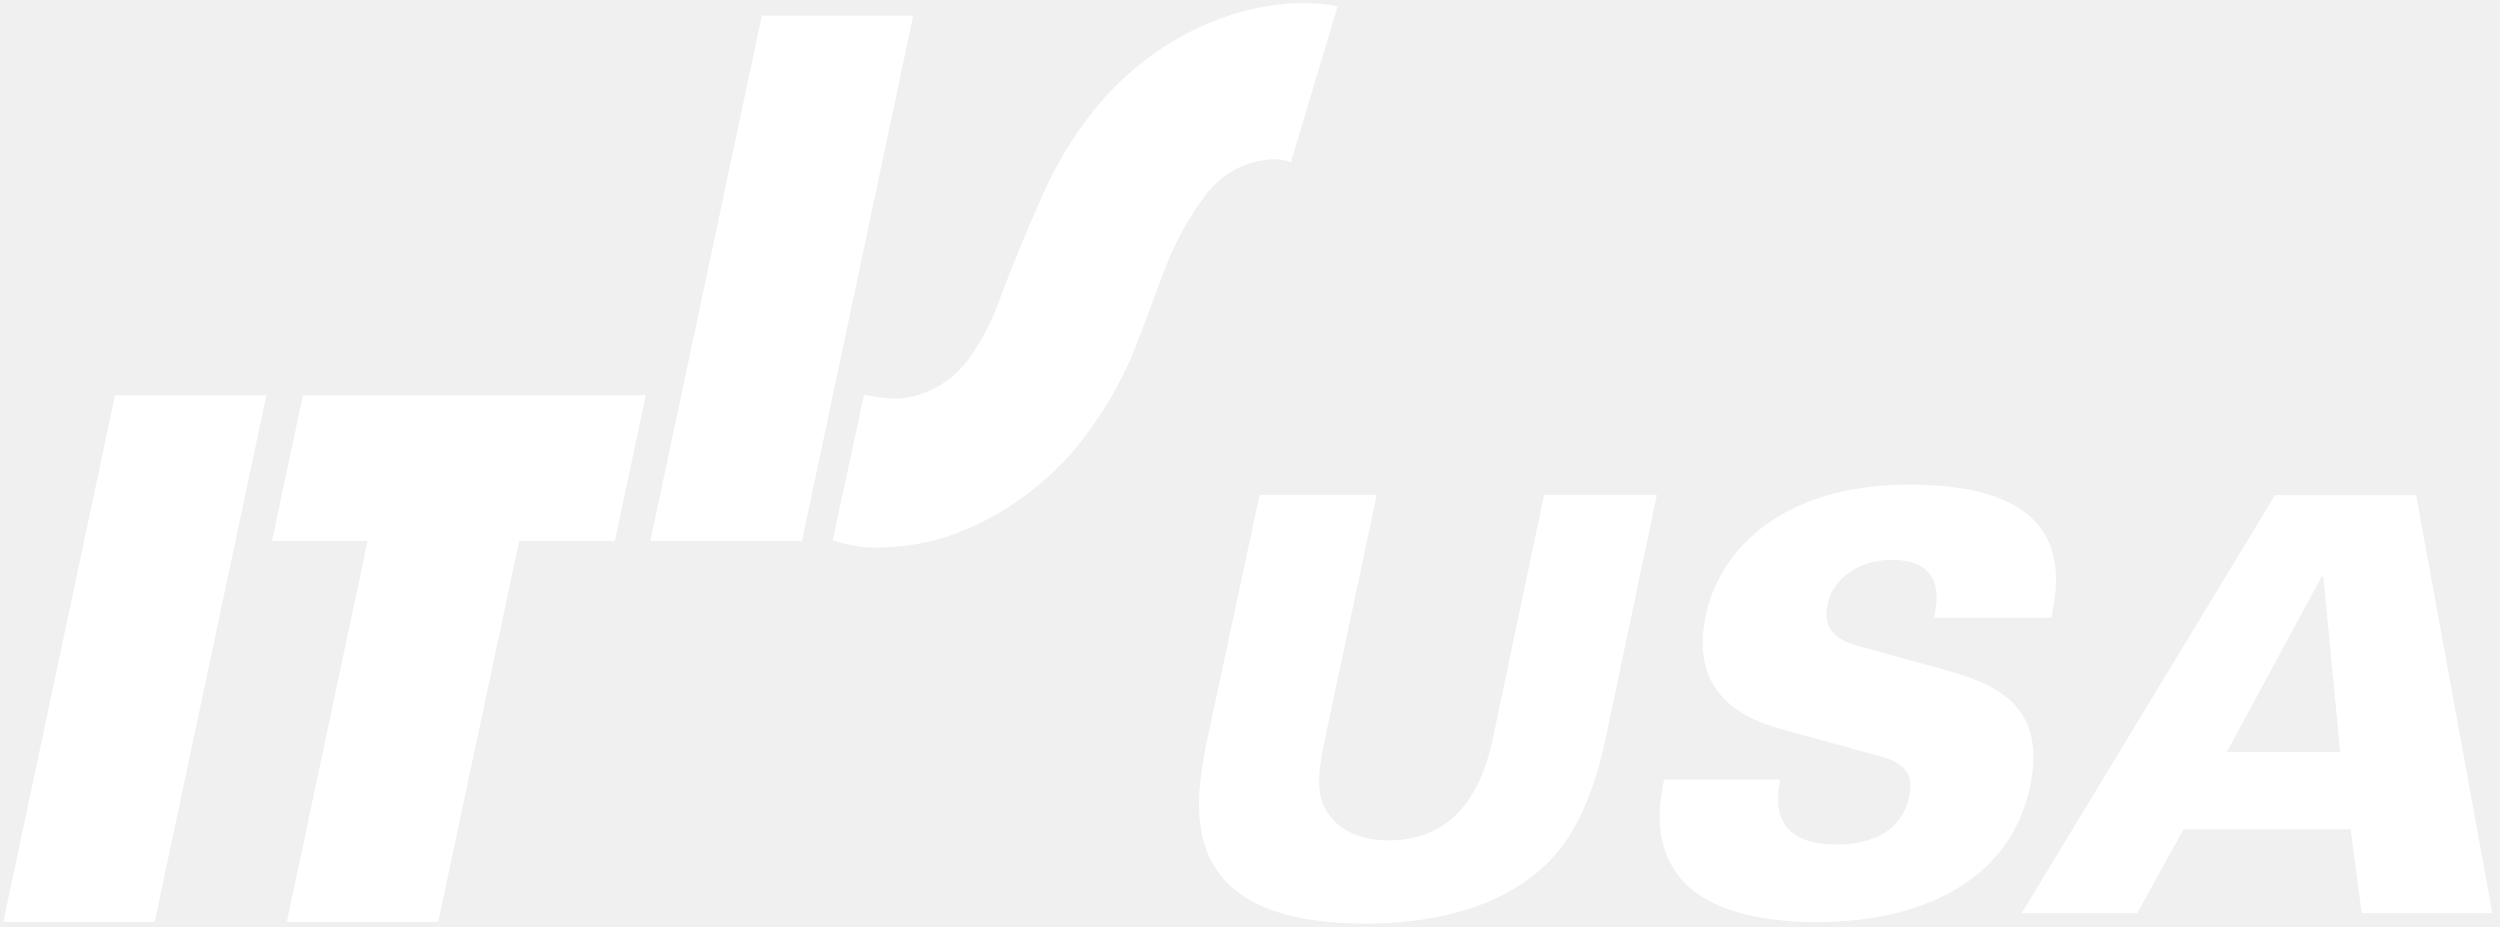
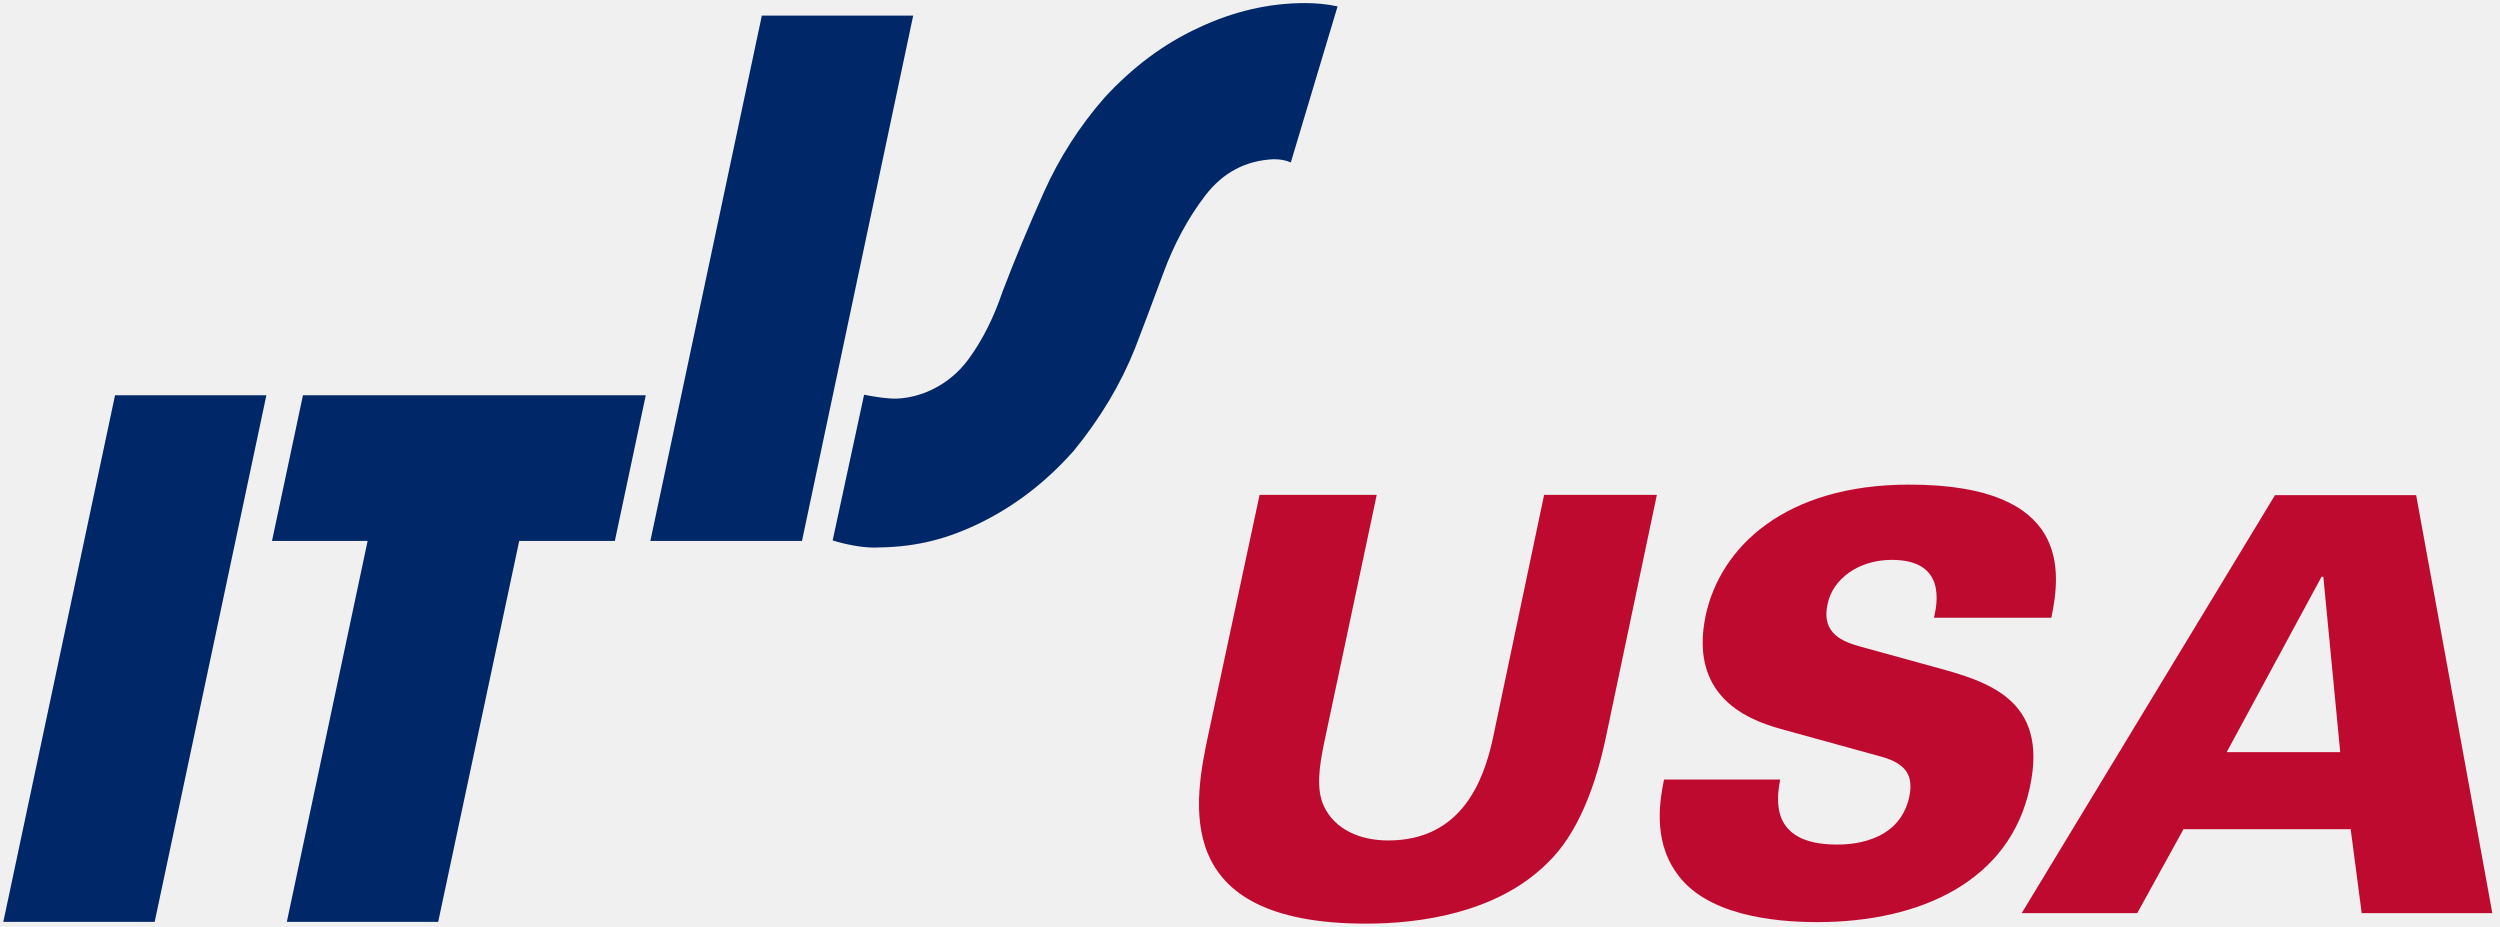
<svg xmlns="http://www.w3.org/2000/svg" width="116" height="43" viewBox="0 0 116 43" fill="none">
  <g clip-path="url(#clip0_2070_3)">
-     <path d="M59.904 7.543C59.678 7.436 59.406 7.388 59.097 7.388C57.792 7.448 56.749 8.006 55.93 9.063C55.123 10.12 54.471 11.332 53.973 12.686C53.475 14.04 53.036 15.193 52.668 16.155C52.004 17.818 51.055 19.409 49.821 20.918C48.516 22.391 47.022 23.531 45.349 24.327C43.676 25.123 42.253 25.396 40.557 25.408C39.94 25.408 39.157 25.242 38.635 25.075L40.094 18.317C40.652 18.424 41.209 18.507 41.601 18.495C42.727 18.459 44.044 17.877 44.922 16.689C45.622 15.739 46.132 14.67 46.523 13.518C47.093 12.021 47.733 10.489 48.445 8.897C49.157 7.317 50.082 5.868 51.233 4.549C52.538 3.124 53.996 2.031 55.622 1.283C57.235 0.523 58.884 0.143 60.544 0.143C61.066 0.143 61.576 0.19 62.063 0.297L59.892 7.543H59.904Z" fill="white" />
-     <path d="M7.177 42.774H0.154L5.338 18.34H12.36L7.177 42.774Z" fill="white" />
-     <path d="M37.212 25.099H30.177L35.349 0.725H42.372L37.212 25.099Z" fill="white" />
-     <path d="M20.332 42.774H13.309L17.058 25.099H12.621L14.057 18.34H29.964L28.529 25.099H24.092L20.332 42.774Z" fill="white" />
-     <path d="M63.878 22.973L61.434 34.495C61.221 35.54 61.054 36.621 61.434 37.417C61.944 38.486 63.095 38.997 64.412 38.997C67.816 38.997 68.836 36.229 69.263 34.293L71.647 22.961H76.879L74.518 34.186C74.067 36.336 73.261 38.676 71.754 40.09C69.394 42.394 65.823 42.857 63.38 42.857C54.234 42.857 55.408 37.168 56.084 33.996L58.445 22.961H63.866L63.878 22.973Z" fill="white" />
-     <path d="M82.596 36.182C82.466 36.966 82.027 39.187 85.23 39.187C85.68 39.187 88.1 39.187 88.587 36.989C88.776 36.075 88.539 35.457 87.305 35.113L82.822 33.877C81.564 33.533 78.29 32.618 79.144 28.556C79.82 25.408 82.798 22.486 88.587 22.486C96.155 22.486 95.609 26.596 95.182 28.663H89.737C89.868 28.069 90.354 25.978 87.78 25.978C86.226 25.978 85.04 26.869 84.802 28.021C84.482 29.447 85.585 29.791 86.333 30.005L89.737 30.943C92.181 31.609 95.075 32.416 94.186 36.526C93.272 40.85 89.168 42.786 84.316 42.786C82.3 42.786 79.109 42.465 77.768 40.47C76.665 38.914 77.045 37.001 77.211 36.17H82.608L82.596 36.182Z" fill="white" />
-     <path d="M105.561 22.973H112.109L115.644 42.37H109.583L109.072 38.474H101.315L99.168 42.37H93.806L105.561 22.973ZM108.586 34.899L107.803 26.762H107.72L103.319 34.899H108.574H108.586Z" fill="white" />
+     <path d="M59.904 7.543C59.678 7.436 59.406 7.388 59.097 7.388C57.792 7.448 56.749 8.006 55.93 9.063C55.123 10.12 54.471 11.332 53.973 12.686C53.475 14.04 53.036 15.193 52.668 16.155C52.004 17.818 51.055 19.409 49.821 20.918C48.516 22.391 47.022 23.531 45.349 24.327C43.676 25.123 42.253 25.396 40.557 25.408C39.94 25.408 39.157 25.242 38.635 25.075L40.094 18.317C40.652 18.424 41.209 18.507 41.601 18.495C42.727 18.459 44.044 17.877 44.922 16.689C45.622 15.739 46.132 14.67 46.523 13.518C47.093 12.021 47.733 10.489 48.445 8.897C49.157 7.317 50.082 5.868 51.233 4.549C52.538 3.124 53.996 2.031 55.622 1.283C57.235 0.523 58.884 0.143 60.544 0.143C61.066 0.143 61.576 0.19 62.063 0.297L59.892 7.543H59.904Z" fill="#002868" />
+     <path d="M7.177 42.774H0.154L5.338 18.34H12.36L7.177 42.774Z" fill="#002868" />
+     <path d="M37.212 25.099H30.177L35.349 0.725H42.372L37.212 25.099Z" fill="#002868" />
+     <path d="M20.332 42.774H13.309L17.058 25.099H12.621L14.057 18.34H29.964L28.529 25.099H24.092L20.332 42.774Z" fill="#002868" />
+     <path d="M63.878 22.973L61.434 34.495C61.221 35.54 61.054 36.621 61.434 37.417C61.944 38.486 63.095 38.997 64.412 38.997C67.816 38.997 68.836 36.229 69.263 34.293L71.647 22.961H76.879L74.518 34.186C74.067 36.336 73.261 38.676 71.754 40.09C69.394 42.394 65.823 42.857 63.38 42.857C54.234 42.857 55.408 37.168 56.084 33.996L58.445 22.961H63.866L63.878 22.973Z" fill="#BF0A30" />
+     <path d="M82.596 36.182C82.466 36.966 82.027 39.187 85.23 39.187C85.68 39.187 88.1 39.187 88.587 36.989C88.776 36.075 88.539 35.457 87.305 35.113L82.822 33.877C81.564 33.533 78.29 32.618 79.144 28.556C79.82 25.408 82.798 22.486 88.587 22.486C96.155 22.486 95.609 26.596 95.182 28.663H89.737C89.868 28.069 90.354 25.978 87.78 25.978C86.226 25.978 85.04 26.869 84.802 28.021C84.482 29.447 85.585 29.791 86.333 30.005L89.737 30.943C92.181 31.609 95.075 32.416 94.186 36.526C93.272 40.85 89.168 42.786 84.316 42.786C82.3 42.786 79.109 42.465 77.768 40.47C76.665 38.914 77.045 37.001 77.211 36.17H82.608L82.596 36.182Z" fill="#BF0A30" />
+     <path d="M105.561 22.973H112.109L115.644 42.37H109.583L109.072 38.474H101.315L99.168 42.37H93.806L105.561 22.973ZM108.586 34.899L107.803 26.762H107.72L103.319 34.899H108.574H108.586Z" fill="#BF0A30" />
  </g>
  <defs>
    <clipPath id="clip0_2070_3">
      <rect width="116" height="43" fill="white" />
    </clipPath>
  </defs>
</svg>
